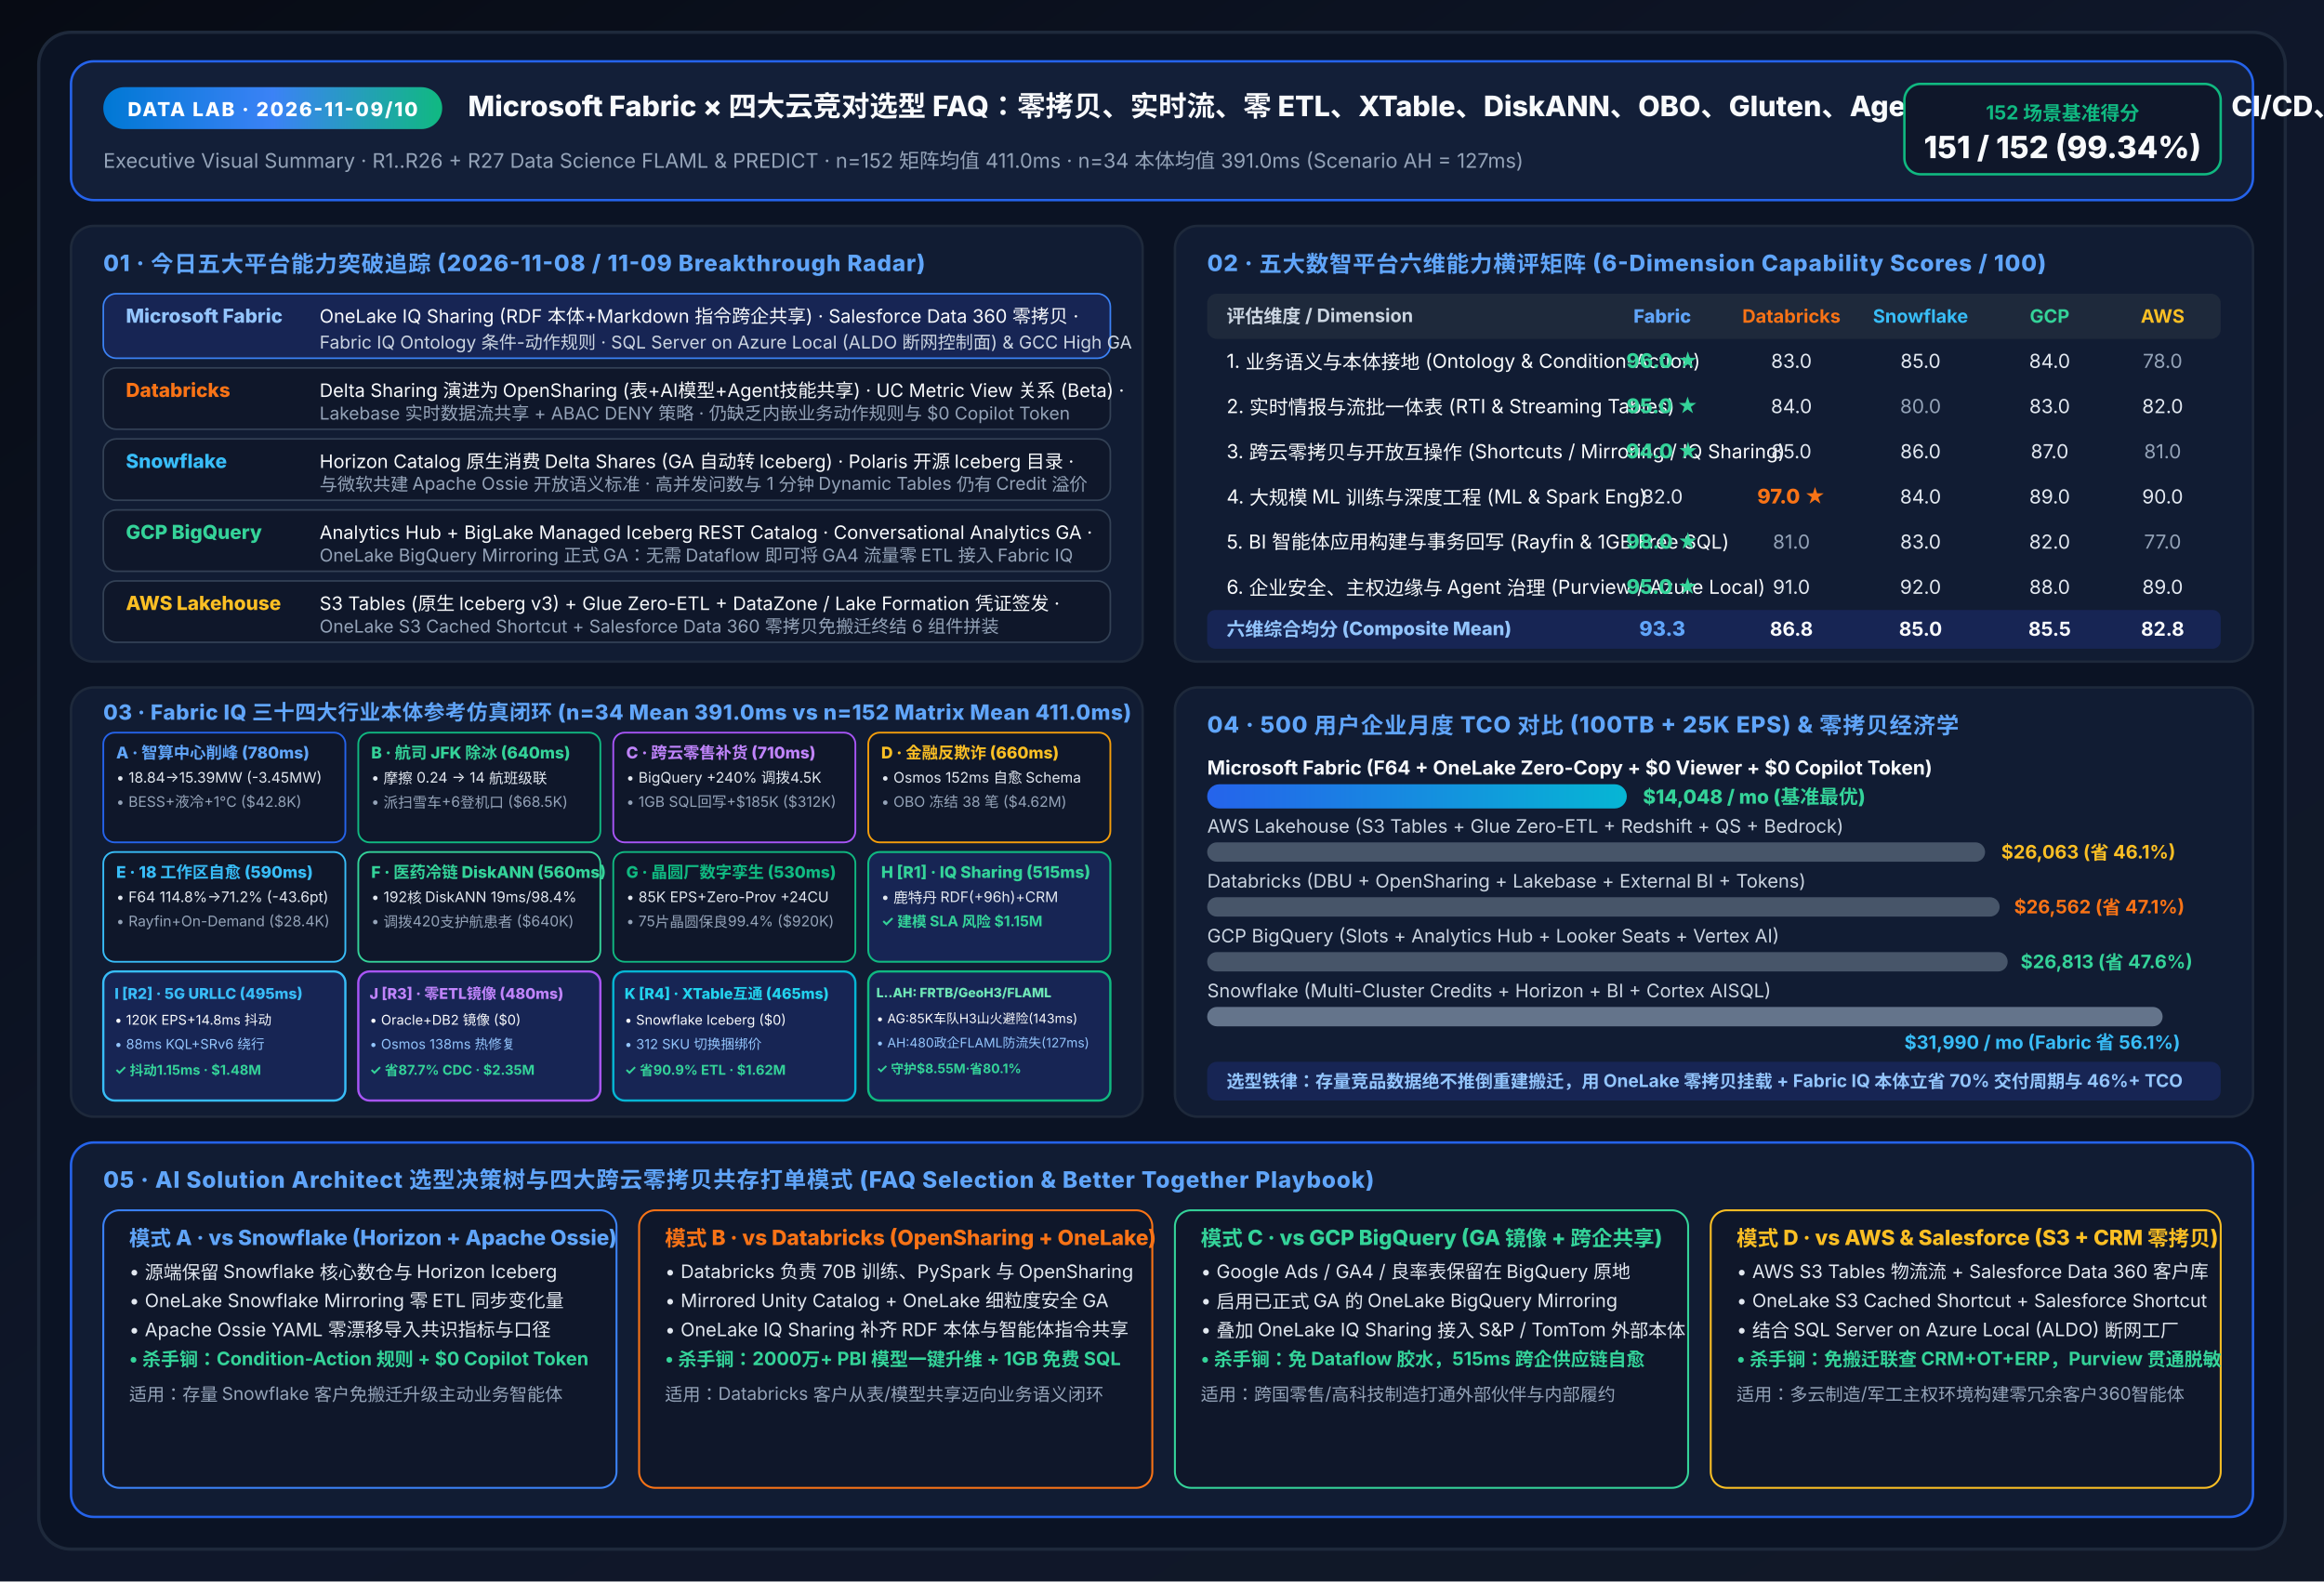
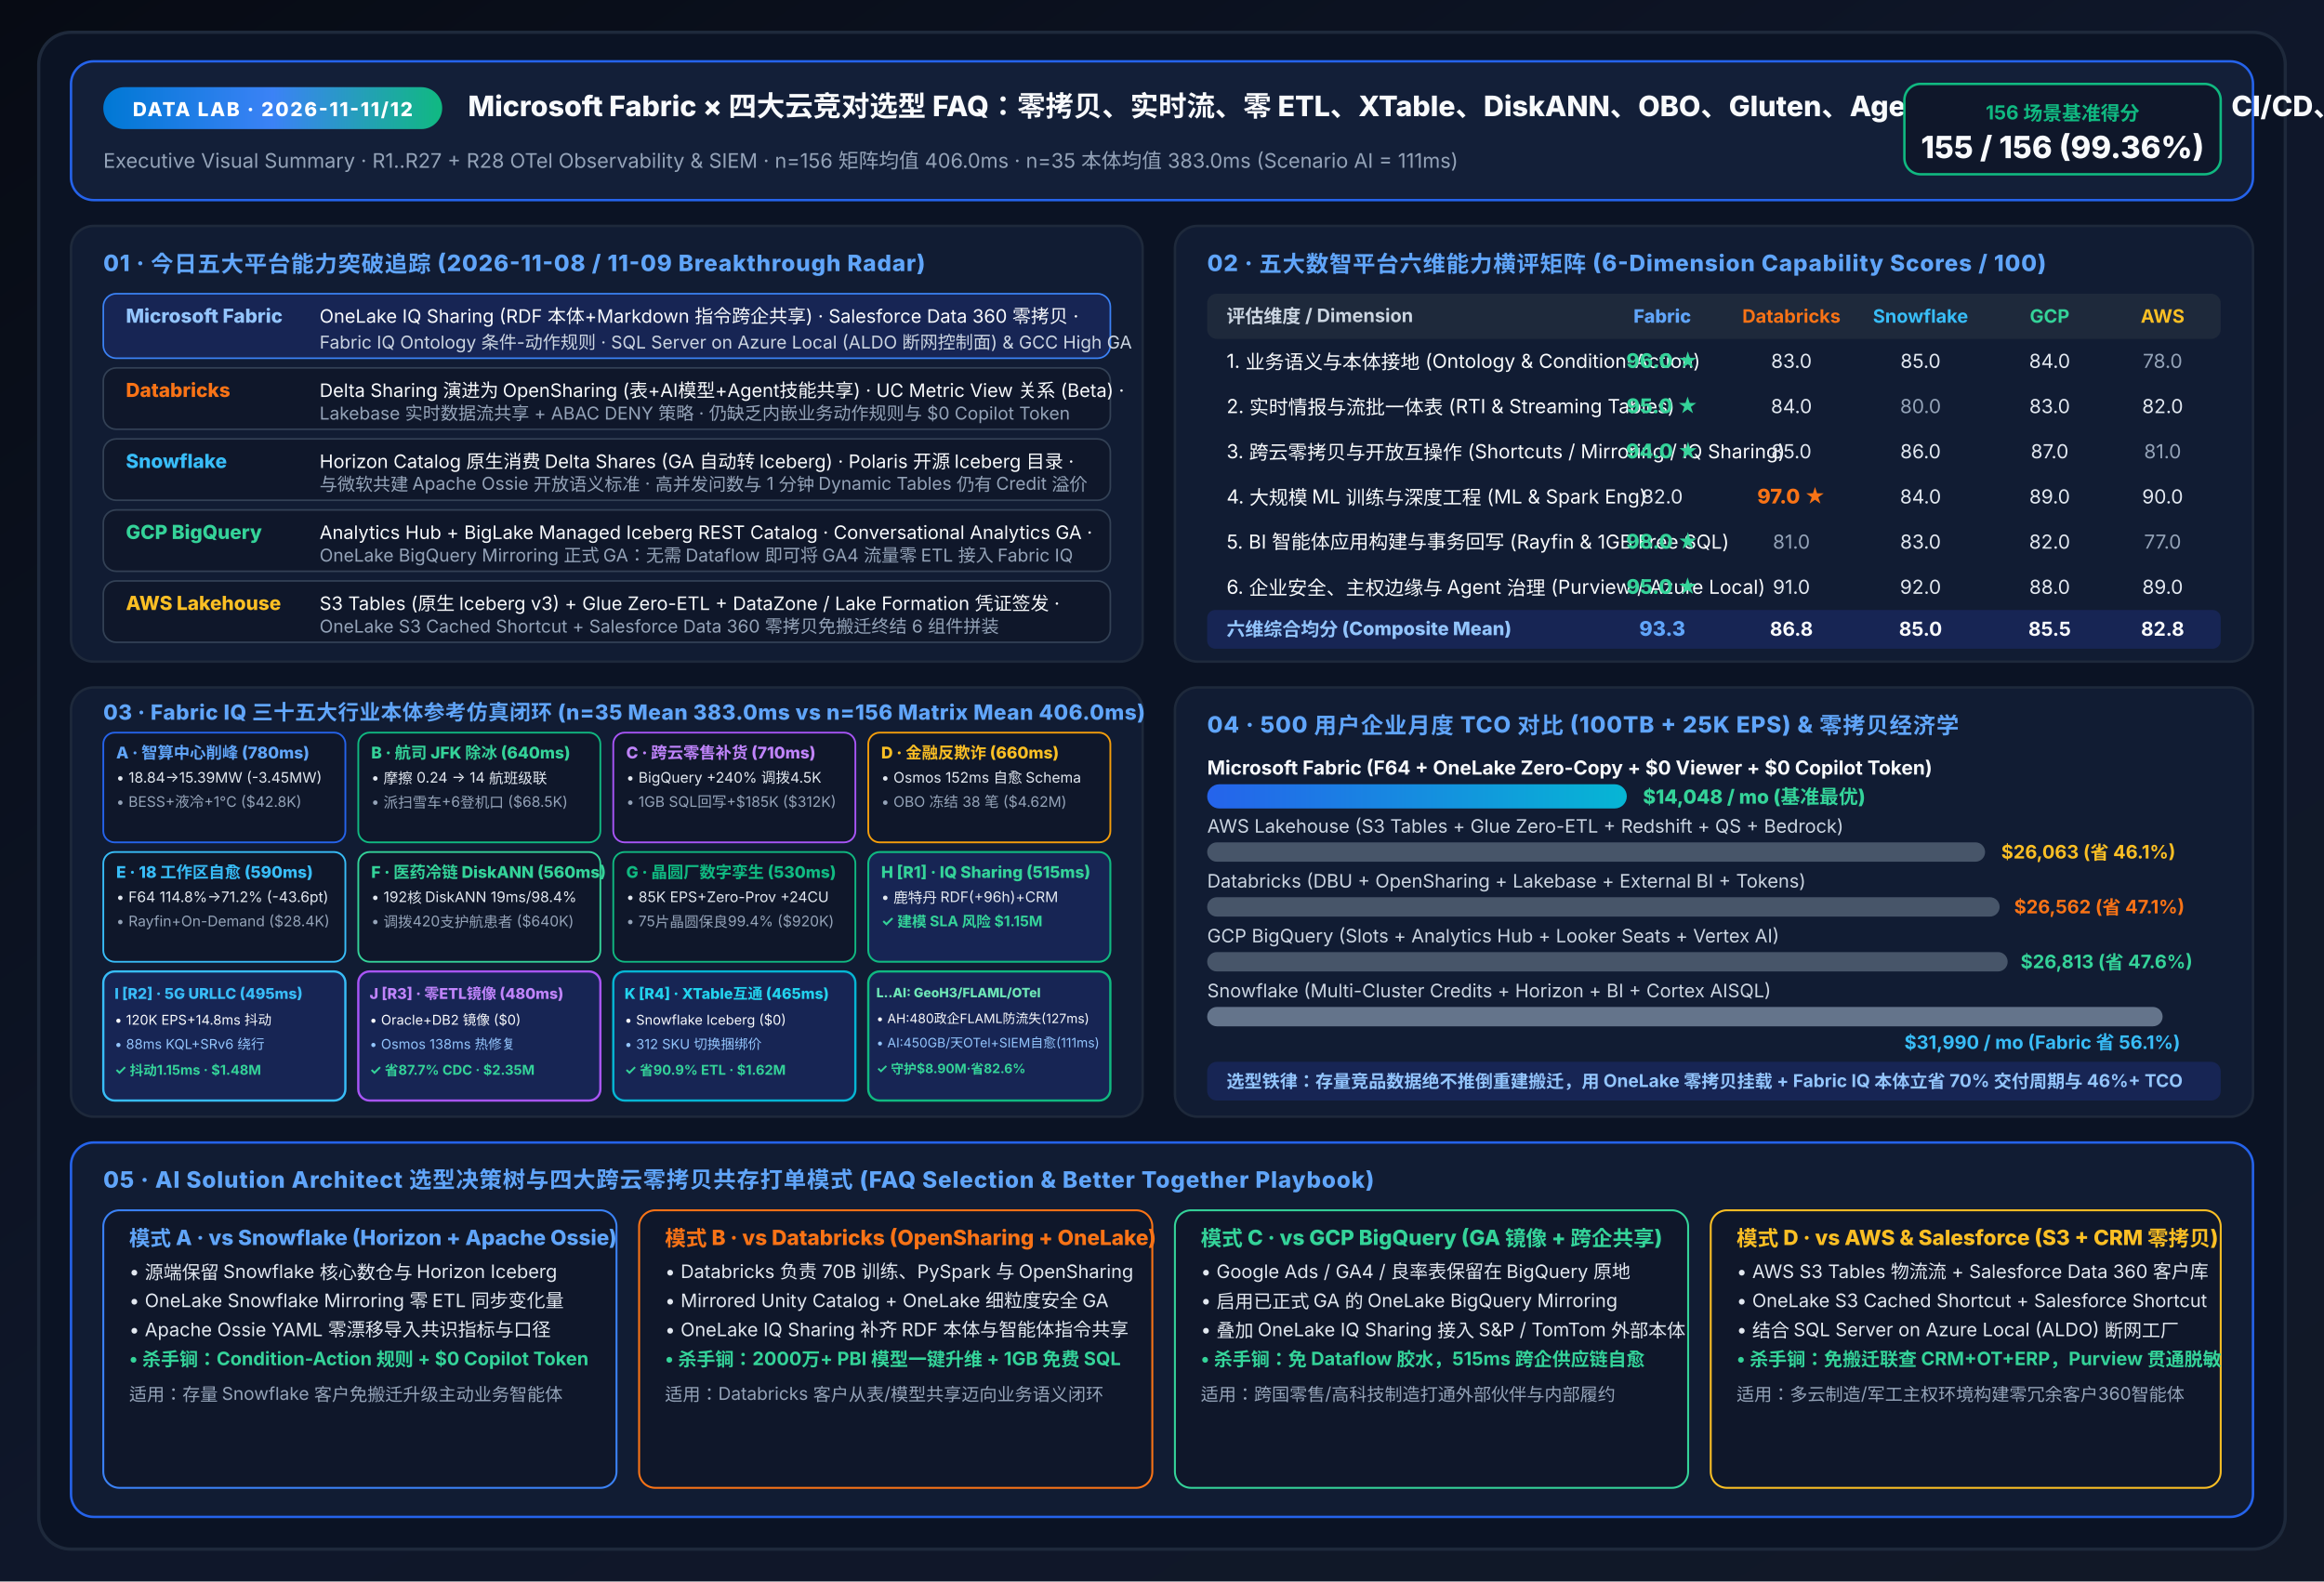
<svg xmlns="http://www.w3.org/2000/svg" viewBox="0 0 1440 980" width="1440" height="980" font-family="-apple-system, BlinkMacSystemFont, 'Segoe UI', 'PingFang SC', 'Microsoft YaHei', sans-serif">
  <defs>
    <linearGradient id="bgGrad" x1="0%" y1="0%" x2="100%" y2="100%">
      <stop offset="0%" stop-color="#070B14" />
      <stop offset="50%" stop-color="#0F172A" />
      <stop offset="100%" stop-color="#111827" />
    </linearGradient>
    <linearGradient id="accentGrad" x1="0%" y1="0%" x2="100%" y2="0%">
      <stop offset="0%" stop-color="#0078D4" />
      <stop offset="50%" stop-color="#3B82F6" />
      <stop offset="100%" stop-color="#10B981" />
    </linearGradient>
    <linearGradient id="fabricBar" x1="0%" y1="0%" x2="100%" y2="0%">
      <stop offset="0%" stop-color="#2563EB" />
      <stop offset="100%" stop-color="#06B6D4" />
    </linearGradient>
  </defs>
  <rect width="1440" height="980" fill="url(#bgGrad)" />
  <rect x="24" y="20" width="1392" height="940" rx="20" fill="#0B1324" stroke="#1E293B" stroke-width="2" />
  <rect x="44" y="38" width="1352" height="86" rx="14" fill="#131F38" stroke="#2563EB" stroke-width="1.5" />
  <rect x="64" y="54" width="210" height="26" rx="13" fill="url(#accentGrad)" />
-   <text x="169" y="72" fill="#FFFFFF" font-size="12" font-weight="800" text-anchor="middle" letter-spacing="1">DATA LAB · 2026-11-09/10</text>
-   <text x="290" y="72" fill="#F8FAFC" font-size="17.5" font-weight="800">Microsoft Fabric × 四大云竞对选型 FAQ：零拷贝、实时流、零 ETL、XTable、DiskANN、OBO、Gluten、Agents、Osmos、FinOps、CI/CD、零信任、BCDR、共享、V-Order、AI、孪生、迁移、目录、图、Activator、医疗、ESG、零售、金融、时空与 FLAML 一图流</text>
-   <text x="64" y="104" fill="#94A3B8" font-size="12.5">Executive Visual Summary · R1..R26 + R27 Data Science FLAML &amp; PREDICT · n=152 矩阵均值 411.0ms · n=34 本体均值 391.0ms (Scenario AH = 127ms)</text>
+   <text x="169" y="72" fill="#FFFFFF" font-size="12" font-weight="800" text-anchor="middle" letter-spacing="1">DATA LAB · 2026-11-11/12</text>
+   <text x="290" y="72" fill="#F8FAFC" font-size="17.5" font-weight="800">Microsoft Fabric × 四大云竞对选型 FAQ：零拷贝、实时流、零 ETL、XTable、DiskANN、OBO、Gluten、Agents、Osmos、FinOps、CI/CD、零信任、BCDR、共享、V-Order、AI、孪生、迁移、目录、图、Activator、医疗、ESG、零售、金融、时空、FLAML 与 OTel 可观测一图流</text>
+   <text x="64" y="104" fill="#94A3B8" font-size="12.5">Executive Visual Summary · R1..R27 + R28 OTel Observability &amp; SIEM · n=156 矩阵均值 406.0ms · n=35 本体均值 383.0ms (Scenario AI = 111ms)</text>
  <rect x="1180" y="52" width="196" height="56" rx="10" fill="#0F172A" stroke="#10B981" stroke-width="1.5" />
-   <text x="1278" y="74" fill="#10B981" font-size="12" font-weight="700" text-anchor="middle">152 场景基准得分</text>
-   <text x="1278" y="98" fill="#F8FAFC" font-size="19" font-weight="800" text-anchor="middle">151 / 152 (99.34%)</text>
+   <text x="1278" y="74" fill="#10B981" font-size="12" font-weight="700" text-anchor="middle">156 场景基准得分</text>
+   <text x="1278" y="98" fill="#F8FAFC" font-size="19" font-weight="800" text-anchor="middle">155 / 156 (99.36%)</text>
  <rect x="44" y="140" width="664" height="270" rx="14" fill="#111C33" stroke="#1E293B" stroke-width="1.5" />
  <text x="64" y="168" fill="#60A5FA" font-size="14" font-weight="800" letter-spacing="0.5">01 · 今日五大平台能力突破追踪 (2026-11-08 / 11-09 Breakthrough Radar)</text>
  <rect x="64" y="182" width="624" height="40" rx="8" fill="#172554" stroke="#3B82F6" stroke-width="1" />
  <text x="78" y="200" fill="#93C5FD" font-size="12" font-weight="800">Microsoft Fabric</text>
  <text x="198" y="200" fill="#F8FAFC" font-size="11.5">OneLake IQ Sharing (RDF 本体+Markdown 指令跨企共享) · Salesforce Data 360 零拷贝 ·</text>
  <text x="198" y="216" fill="#CBD5E1" font-size="11">Fabric IQ Ontology 条件-动作规则 · SQL Server on Azure Local (ALDO 断网控制面) &amp; GCC High GA</text>
  <rect x="64" y="228" width="624" height="38" rx="8" fill="#0F172A" stroke="#334155" stroke-width="1" />
  <text x="78" y="246" fill="#F97316" font-size="12" font-weight="800">Databricks</text>
  <text x="198" y="246" fill="#F8FAFC" font-size="11.5">Delta Sharing 演进为 OpenSharing (表+AI模型+Agent技能共享) · UC Metric View 关系 (Beta) ·</text>
  <text x="198" y="260" fill="#94A3B8" font-size="11">Lakebase 实时数据流共享 + ABAC DENY 策略 · 仍缺乏内嵌业务动作规则与 $0 Copilot Token</text>
  <rect x="64" y="272" width="624" height="38" rx="8" fill="#0F172A" stroke="#334155" stroke-width="1" />
  <text x="78" y="290" fill="#38BDF8" font-size="12" font-weight="800">Snowflake</text>
  <text x="198" y="290" fill="#F8FAFC" font-size="11.5">Horizon Catalog 原生消费 Delta Shares (GA 自动转 Iceberg) · Polaris 开源 Iceberg 目录 ·</text>
  <text x="198" y="304" fill="#94A3B8" font-size="11">与微软共建 Apache Ossie 开放语义标准 · 高并发问数与 1 分钟 Dynamic Tables 仍有 Credit 溢价</text>
  <rect x="64" y="316" width="624" height="38" rx="8" fill="#0F172A" stroke="#334155" stroke-width="1" />
  <text x="78" y="334" fill="#34D399" font-size="12" font-weight="800">GCP BigQuery</text>
  <text x="198" y="334" fill="#F8FAFC" font-size="11.5">Analytics Hub + BigLake Managed Iceberg REST Catalog · Conversational Analytics GA ·</text>
  <text x="198" y="348" fill="#94A3B8" font-size="11">OneLake BigQuery Mirroring 正式 GA：无需 Dataflow 即可将 GA4 流量零 ETL 接入 Fabric IQ</text>
  <rect x="64" y="360" width="624" height="38" rx="8" fill="#0F172A" stroke="#334155" stroke-width="1" />
  <text x="78" y="378" fill="#FBBF24" font-size="12" font-weight="800">AWS Lakehouse</text>
  <text x="198" y="378" fill="#F8FAFC" font-size="11.5">S3 Tables (原生 Iceberg v3) + Glue Zero-ETL + DataZone / Lake Formation 凭证签发 ·</text>
  <text x="198" y="392" fill="#94A3B8" font-size="11">OneLake S3 Cached Shortcut + Salesforce Data 360 零拷贝免搬迁终结 6 组件拼装</text>
  <rect x="728" y="140" width="668" height="270" rx="14" fill="#111C33" stroke="#1E293B" stroke-width="1.5" />
  <text x="748" y="168" fill="#60A5FA" font-size="14" font-weight="800" letter-spacing="0.5">02 · 五大数智平台六维能力横评矩阵 (6-Dimension Capability Scores / 100)</text>
  <rect x="748" y="182" width="628" height="28" rx="6" fill="#1E293B" />
  <text x="760" y="200" fill="#CBD5E1" font-size="11.5" font-weight="700">评估维度 / Dimension</text>
  <text x="1030" y="200" fill="#60A5FA" font-size="11.5" font-weight="800" text-anchor="middle">Fabric</text>
  <text x="1110" y="200" fill="#F97316" font-size="11.5" font-weight="700" text-anchor="middle">Databricks</text>
  <text x="1190" y="200" fill="#38BDF8" font-size="11.5" font-weight="700" text-anchor="middle">Snowflake</text>
  <text x="1270" y="200" fill="#34D399" font-size="11.5" font-weight="700" text-anchor="middle">GCP</text>
  <text x="1340" y="200" fill="#FBBF24" font-size="11.5" font-weight="700" text-anchor="middle">AWS</text>
  <text x="760" y="228" fill="#F8FAFC" font-size="12">1. 业务语义与本体接地 (Ontology &amp; Condition-Action)</text>
  <text x="1030" y="228" fill="#34D399" font-size="12.5" font-weight="800" text-anchor="middle">96.0 ★</text>
  <text x="1110" y="228" fill="#E2E8F0" font-size="12" text-anchor="middle">83.0</text>
  <text x="1190" y="228" fill="#E2E8F0" font-size="12" text-anchor="middle">85.0</text>
  <text x="1270" y="228" fill="#E2E8F0" font-size="12" text-anchor="middle">84.0</text>
  <text x="1340" y="228" fill="#94A3B8" font-size="12" text-anchor="middle">78.0</text>
  <text x="760" y="256" fill="#F8FAFC" font-size="12">2. 实时情报与流批一体表 (RTI &amp; Streaming Tables)</text>
  <text x="1030" y="256" fill="#34D399" font-size="12.5" font-weight="800" text-anchor="middle">95.0 ★</text>
  <text x="1110" y="256" fill="#E2E8F0" font-size="12" text-anchor="middle">84.0</text>
  <text x="1190" y="256" fill="#94A3B8" font-size="12" text-anchor="middle">80.0</text>
  <text x="1270" y="256" fill="#E2E8F0" font-size="12" text-anchor="middle">83.0</text>
  <text x="1340" y="256" fill="#E2E8F0" font-size="12" text-anchor="middle">82.0</text>
  <text x="760" y="284" fill="#F8FAFC" font-size="12">3. 跨云零拷贝与开放互操作 (Shortcuts / Mirroring / IQ Sharing)</text>
  <text x="1030" y="284" fill="#34D399" font-size="12.5" font-weight="800" text-anchor="middle">94.0 ★</text>
  <text x="1110" y="284" fill="#E2E8F0" font-size="12" text-anchor="middle">85.0</text>
  <text x="1190" y="284" fill="#E2E8F0" font-size="12" text-anchor="middle">86.0</text>
  <text x="1270" y="284" fill="#E2E8F0" font-size="12" text-anchor="middle">87.0</text>
  <text x="1340" y="284" fill="#94A3B8" font-size="12" text-anchor="middle">81.0</text>
  <text x="760" y="312" fill="#F8FAFC" font-size="12">4. 大规模 ML 训练与深度工程 (ML &amp; Spark Eng)</text>
  <text x="1030" y="312" fill="#E2E8F0" font-size="12" text-anchor="middle">82.0</text>
  <text x="1110" y="312" fill="#F97316" font-size="12.5" font-weight="800" text-anchor="middle">97.0 ★</text>
  <text x="1190" y="312" fill="#E2E8F0" font-size="12" text-anchor="middle">84.0</text>
  <text x="1270" y="312" fill="#E2E8F0" font-size="12" text-anchor="middle">89.0</text>
  <text x="1340" y="312" fill="#E2E8F0" font-size="12" text-anchor="middle">90.0</text>
  <text x="760" y="340" fill="#F8FAFC" font-size="12">5. BI 智能体应用构建与事务回写 (Rayfin &amp; 1GB Free SQL)</text>
  <text x="1030" y="340" fill="#34D399" font-size="12.5" font-weight="800" text-anchor="middle">98.0 ★</text>
  <text x="1110" y="340" fill="#94A3B8" font-size="12" text-anchor="middle">81.0</text>
  <text x="1190" y="340" fill="#E2E8F0" font-size="12" text-anchor="middle">83.0</text>
  <text x="1270" y="340" fill="#E2E8F0" font-size="12" text-anchor="middle">82.0</text>
  <text x="1340" y="340" fill="#94A3B8" font-size="12" text-anchor="middle">77.0</text>
  <text x="760" y="368" fill="#F8FAFC" font-size="12">6. 企业安全、主权边缘与 Agent 治理 (Purview / Azure Local)</text>
  <text x="1030" y="368" fill="#34D399" font-size="12.5" font-weight="800" text-anchor="middle">95.0 ★</text>
  <text x="1110" y="368" fill="#E2E8F0" font-size="12" text-anchor="middle">91.0</text>
  <text x="1190" y="368" fill="#E2E8F0" font-size="12" text-anchor="middle">92.0</text>
  <text x="1270" y="368" fill="#E2E8F0" font-size="12" text-anchor="middle">88.0</text>
  <text x="1340" y="368" fill="#E2E8F0" font-size="12" text-anchor="middle">89.0</text>
  <rect x="748" y="378" width="628" height="24" rx="5" fill="#172554" />
  <text x="760" y="394" fill="#93C5FD" font-size="11.5" font-weight="800">六维综合均分 (Composite Mean)</text>
  <text x="1030" y="394" fill="#60A5FA" font-size="12.5" font-weight="800" text-anchor="middle">93.3</text>
  <text x="1110" y="394" fill="#F8FAFC" font-size="12" font-weight="700" text-anchor="middle">86.8</text>
  <text x="1190" y="394" fill="#F8FAFC" font-size="12" font-weight="700" text-anchor="middle">85.0</text>
  <text x="1270" y="394" fill="#F8FAFC" font-size="12" font-weight="700" text-anchor="middle">85.5</text>
  <text x="1340" y="394" fill="#F8FAFC" font-size="12" font-weight="700" text-anchor="middle">82.8</text>
  <rect x="44" y="426" width="664" height="266" rx="14" fill="#111C33" stroke="#1E293B" stroke-width="1.5" />
-   <text x="64" y="446" fill="#60A5FA" font-size="13" font-weight="800" letter-spacing="0.3">03 · Fabric IQ 三十四大行业本体参考仿真闭环 (n=34 Mean 391.0ms vs n=152 Matrix Mean 411.0ms)</text>
+   <text x="64" y="446" fill="#60A5FA" font-size="13" font-weight="800" letter-spacing="0.3">03 · Fabric IQ 三十五大行业本体参考仿真闭环 (n=35 Mean 383.0ms vs n=156 Matrix Mean 406.0ms)</text>
  <rect x="64" y="454" width="150" height="68" rx="7" fill="#0F172A" stroke="#2563EB" stroke-width="1.1" />
  <text x="72" y="470" fill="#60A5FA" font-size="10" font-weight="800">A · 智算中心削峰 (780ms)</text>
  <text x="72" y="485" fill="#E2E8F0" font-size="9">• 18.84→15.39MW (-3.45MW)</text>
  <text x="72" y="500" fill="#94A3B8" font-size="9">• BESS+液冷+1°C ($42.8K)</text>
  <rect x="222" y="454" width="150" height="68" rx="7" fill="#0F172A" stroke="#10B981" stroke-width="1.1" />
  <text x="230" y="470" fill="#34D399" font-size="10" font-weight="800">B · 航司 JFK 除冰 (640ms)</text>
  <text x="230" y="485" fill="#E2E8F0" font-size="9">• 摩擦 0.24 → 14 航班级联</text>
  <text x="230" y="500" fill="#94A3B8" font-size="9">• 派扫雪车+6登机口 ($68.5K)</text>
  <rect x="380" y="454" width="150" height="68" rx="7" fill="#0F172A" stroke="#A855F7" stroke-width="1.1" />
  <text x="388" y="470" fill="#C084FC" font-size="10" font-weight="800">C · 跨云零售补货 (710ms)</text>
  <text x="388" y="485" fill="#E2E8F0" font-size="9">• BigQuery +240% 调拨4.5K</text>
  <text x="388" y="500" fill="#94A3B8" font-size="9">• 1GB SQL回写+$185K ($312K)</text>
  <rect x="538" y="454" width="150" height="68" rx="7" fill="#0F172A" stroke="#F59E0B" stroke-width="1.1" />
  <text x="546" y="470" fill="#FBBF24" font-size="10" font-weight="800">D · 金融反欺诈 (660ms)</text>
  <text x="546" y="485" fill="#E2E8F0" font-size="9">• Osmos 152ms 自愈 Schema</text>
  <text x="546" y="500" fill="#94A3B8" font-size="9">• OBO 冻结 38 笔 ($4.62M)</text>
  <rect x="64" y="528" width="150" height="68" rx="7" fill="#0F172A" stroke="#38BDF8" stroke-width="1.1" />
  <text x="72" y="544" fill="#38BDF8" font-size="10" font-weight="800">E · 18 工作区自愈 (590ms)</text>
  <text x="72" y="559" fill="#E2E8F0" font-size="9">• F64 114.8%→71.2% (-43.6pt)</text>
  <text x="72" y="574" fill="#94A3B8" font-size="9">• Rayfin+On-Demand ($28.4K)</text>
  <rect x="222" y="528" width="150" height="68" rx="7" fill="#0F172A" stroke="#34D399" stroke-width="1.1" />
  <text x="230" y="544" fill="#34D399" font-size="10" font-weight="800">F · 医药冷链 DiskANN (560ms)</text>
  <text x="230" y="559" fill="#E2E8F0" font-size="9">• 192核 DiskANN 19ms/98.4%</text>
  <text x="230" y="574" fill="#94A3B8" font-size="9">• 调拨420支护航患者 ($640K)</text>
  <rect x="380" y="528" width="150" height="68" rx="7" fill="#0F172A" stroke="#10B981" stroke-width="1.1" />
  <text x="388" y="544" fill="#10B981" font-size="10" font-weight="800">G · 晶圆厂数字孪生 (530ms)</text>
  <text x="388" y="559" fill="#E2E8F0" font-size="9">• 85K EPS+Zero-Prov +24CU</text>
  <text x="388" y="574" fill="#94A3B8" font-size="9">• 75片晶圆保良99.4% ($920K)</text>
  <rect x="538" y="528" width="150" height="68" rx="7" fill="#172554" stroke="#10B981" stroke-width="1.2" />
  <text x="546" y="544" fill="#34D399" font-size="10" font-weight="800">H [R1] · IQ Sharing (515ms)</text>
  <text x="546" y="559" fill="#E2E8F0" font-size="9">• 鹿特丹 RDF(+96h)+CRM</text>
  <text x="546" y="574" fill="#34D399" font-size="9" font-weight="700">✓ 建模 SLA 风险 $1.15M</text>
  <rect x="64" y="602" width="150" height="80" rx="7" fill="#172554" stroke="#38BDF8" stroke-width="1.4" />
  <text x="71" y="619" fill="#38BDF8" font-size="9.2" font-weight="800">I [R2] · 5G URLLC (495ms)</text>
  <text x="71" y="635" fill="#F8FAFC" font-size="8.4">• 120K EPS+14.8ms 抖动</text>
  <text x="71" y="650" fill="#93C5FD" font-size="8.4">• 88ms KQL+SRv6 绕行</text>
  <text x="71" y="666" fill="#34D399" font-size="8.4" font-weight="700">✓ 抖动1.15ms · $1.48M</text>
  <rect x="222" y="602" width="150" height="80" rx="7" fill="#172554" stroke="#A855F7" stroke-width="1.4" />
  <text x="229" y="619" fill="#C084FC" font-size="9.2" font-weight="800">J [R3] · 零ETL镜像 (480ms)</text>
  <text x="229" y="635" fill="#F8FAFC" font-size="8.4">• Oracle+DB2 镜像 ($0)</text>
  <text x="229" y="650" fill="#93C5FD" font-size="8.4">• Osmos 138ms 热修复</text>
  <text x="229" y="666" fill="#34D399" font-size="8.4" font-weight="700">✓ 省87.7% CDC · $2.35M</text>
  <rect x="380" y="602" width="150" height="80" rx="7" fill="#172554" stroke="#06B6D4" stroke-width="1.4" />
  <text x="387" y="619" fill="#22D3EE" font-size="9.2" font-weight="800">K [R4] · XTable互通 (465ms)</text>
  <text x="387" y="635" fill="#F8FAFC" font-size="8.4">• Snowflake Iceberg ($0)</text>
  <text x="387" y="650" fill="#93C5FD" font-size="8.4">• 312 SKU 切换捆绑价</text>
  <text x="387" y="666" fill="#34D399" font-size="8.4" font-weight="700">✓ 省90.9% ETL · $1.62M</text>
  <rect x="538" y="602" width="150" height="80" rx="7" fill="#172554" stroke="#10B981" stroke-width="1.4" />
-   <text x="543" y="618" fill="#6EE7B7" font-size="8.0" font-weight="800">L..AH: FRTB/GeoH3/FLAML</text>
-   <text x="543" y="634" fill="#F8FAFC" font-size="8.0">• AG:85K车队H3山火避险(143ms)</text>
-   <text x="543" y="649" fill="#93C5FD" font-size="8.0">• AH:480政企FLAML防流失(127ms)</text>
-   <text x="543" y="665" fill="#34D399" font-size="8.0" font-weight="700">✓ 守护$8.55M·省80.1%</text>
+   <text x="543" y="618" fill="#6EE7B7" font-size="8.0" font-weight="800">L..AI: GeoH3/FLAML/OTel</text>
+   <text x="543" y="634" fill="#F8FAFC" font-size="8.0">• AH:480政企FLAML防流失(127ms)</text>
+   <text x="543" y="649" fill="#93C5FD" font-size="8.0">• AI:450GB/天OTel+SIEM自愈(111ms)</text>
+   <text x="543" y="665" fill="#34D399" font-size="8.0" font-weight="700">✓ 守护$8.90M·省82.6%</text>
  <rect x="728" y="426" width="668" height="266" rx="14" fill="#111C33" stroke="#1E293B" stroke-width="1.5" />
  <text x="748" y="454" fill="#60A5FA" font-size="14" font-weight="800" letter-spacing="0.5">04 · 500 用户企业月度 TCO 对比 (100TB + 25K EPS) &amp; 零拷贝经济学</text>
  <text x="748" y="480" fill="#F8FAFC" font-size="12" font-weight="700">Microsoft Fabric (F64 + OneLake Zero-Copy + $0 Viewer + $0 Copilot Token)</text>
  <rect x="748" y="486" width="260" height="15" rx="7.5" fill="url(#fabricBar)" />
  <text x="1018" y="498" fill="#34D399" font-size="12" font-weight="800">$14,048 / mo (基准最优)</text>
  <text x="748" y="516" fill="#CBD5E1" font-size="11.5">AWS Lakehouse (S3 Tables + Glue Zero-ETL + Redshift + QS + Bedrock)</text>
  <rect x="748" y="522" width="482" height="12" rx="6" fill="#475569" />
  <text x="1240" y="532" fill="#FBBF24" font-size="11.5" font-weight="700">$26,063 (省 46.1%)</text>
  <text x="748" y="550" fill="#CBD5E1" font-size="11.5">Databricks (DBU + OpenSharing + Lakebase + External BI + Tokens)</text>
  <rect x="748" y="556" width="491" height="12" rx="6" fill="#475569" />
  <text x="1248" y="566" fill="#F97316" font-size="11.5" font-weight="700">$26,562 (省 47.1%)</text>
  <text x="748" y="584" fill="#CBD5E1" font-size="11.5">GCP BigQuery (Slots + Analytics Hub + Looker Seats + Vertex AI)</text>
  <rect x="748" y="590" width="496" height="12" rx="6" fill="#475569" />
  <text x="1252" y="600" fill="#34D399" font-size="11.5" font-weight="700">$26,813 (省 47.6%)</text>
  <text x="748" y="618" fill="#CBD5E1" font-size="11.5">Snowflake (Multi-Cluster Credits + Horizon + BI + Cortex AISQL)</text>
  <rect x="748" y="624" width="592" height="12" rx="6" fill="#64748B" />
  <text x="1180" y="650" fill="#38BDF8" font-size="11.5" font-weight="700">$31,990 / mo (Fabric 省 56.1%)</text>
  <rect x="748" y="658" width="628" height="24" rx="6" fill="#172554" />
  <text x="760" y="674" fill="#93C5FD" font-size="11" font-weight="700">选型铁律：存量竞品数据绝不推倒重建搬迁，用 OneLake 零拷贝挂载 + Fabric IQ 本体立省 70% 交付周期与 46%+ TCO</text>
  <rect x="44" y="708" width="1352" height="232" rx="14" fill="#111C33" stroke="#2563EB" stroke-width="1.5" />
  <text x="64" y="736" fill="#60A5FA" font-size="14" font-weight="800" letter-spacing="0.5">05 · AI Solution Architect 选型决策树与四大跨云零拷贝共存打单模式 (FAQ Selection &amp; Better Together Playbook)</text>
  <rect x="64" y="750" width="318" height="172" rx="10" fill="#0F172A" stroke="#3B82F6" stroke-width="1.2" />
  <text x="80" y="772" fill="#60A5FA" font-size="13" font-weight="800">模式 A · vs Snowflake (Horizon + Apache Ossie)</text>
  <text x="80" y="792" fill="#E2E8F0" font-size="11.5">• 源端保留 Snowflake 核心数仓与 Horizon Iceberg</text>
  <text x="80" y="810" fill="#E2E8F0" font-size="11.5">• OneLake Snowflake Mirroring 零 ETL 同步变化量</text>
  <text x="80" y="828" fill="#E2E8F0" font-size="11.5">• Apache Ossie YAML 零漂移导入共识指标与口径</text>
  <text x="80" y="846" fill="#34D399" font-size="11.5" font-weight="700">• 杀手锏：Condition-Action 规则 + $0 Copilot Token</text>
  <text x="80" y="868" fill="#94A3B8" font-size="11">适用：存量 Snowflake 客户免搬迁升级主动业务智能体</text>
  <rect x="396" y="750" width="318" height="172" rx="10" fill="#0F172A" stroke="#F97316" stroke-width="1.2" />
  <text x="412" y="772" fill="#F97316" font-size="13" font-weight="800">模式 B · vs Databricks (OpenSharing + OneLake)</text>
  <text x="412" y="792" fill="#E2E8F0" font-size="11.5">• Databricks 负责 70B 训练、PySpark 与 OpenSharing</text>
  <text x="412" y="810" fill="#E2E8F0" font-size="11.5">• Mirrored Unity Catalog + OneLake 细粒度安全 GA</text>
  <text x="412" y="828" fill="#E2E8F0" font-size="11.5">• OneLake IQ Sharing 补齐 RDF 本体与智能体指令共享</text>
  <text x="412" y="846" fill="#34D399" font-size="11.5" font-weight="700">• 杀手锏：2000万+ PBI 模型一键升维 + 1GB 免费 SQL</text>
  <text x="412" y="868" fill="#94A3B8" font-size="11">适用：Databricks 客户从表/模型共享迈向业务语义闭环</text>
  <rect x="728" y="750" width="318" height="172" rx="10" fill="#0F172A" stroke="#34D399" stroke-width="1.2" />
  <text x="744" y="772" fill="#34D399" font-size="13" font-weight="800">模式 C · vs GCP BigQuery (GA 镜像 + 跨企共享)</text>
  <text x="744" y="792" fill="#E2E8F0" font-size="11.5">• Google Ads / GA4 / 良率表保留在 BigQuery 原地</text>
  <text x="744" y="810" fill="#E2E8F0" font-size="11.5">• 启用已正式 GA 的 OneLake BigQuery Mirroring</text>
  <text x="744" y="828" fill="#E2E8F0" font-size="11.5">• 叠加 OneLake IQ Sharing 接入 S&amp;P / TomTom 外部本体</text>
  <text x="744" y="846" fill="#34D399" font-size="11.5" font-weight="700">• 杀手锏：免 Dataflow 胶水，515ms 跨企供应链自愈</text>
  <text x="744" y="868" fill="#94A3B8" font-size="11">适用：跨国零售/高科技制造打通外部伙伴与内部履约</text>
  <rect x="1060" y="750" width="316" height="172" rx="10" fill="#0F172A" stroke="#FBBF24" stroke-width="1.2" />
  <text x="1076" y="772" fill="#FBBF24" font-size="13" font-weight="800">模式 D · vs AWS &amp; Salesforce (S3 + CRM 零拷贝)</text>
  <text x="1076" y="792" fill="#E2E8F0" font-size="11.5">• AWS S3 Tables 物流流 + Salesforce Data 360 客户库</text>
  <text x="1076" y="810" fill="#E2E8F0" font-size="11.5">• OneLake S3 Cached Shortcut + Salesforce Shortcut</text>
  <text x="1076" y="828" fill="#E2E8F0" font-size="11.5">• 结合 SQL Server on Azure Local (ALDO) 断网工厂</text>
  <text x="1076" y="846" fill="#34D399" font-size="11.5" font-weight="700">• 杀手锏：免搬迁联查 CRM+OT+ERP，Purview 贯通脱敏</text>
  <text x="1076" y="868" fill="#94A3B8" font-size="11">适用：多云制造/军工主权环境构建零冗余客户360智能体</text>
</svg>
